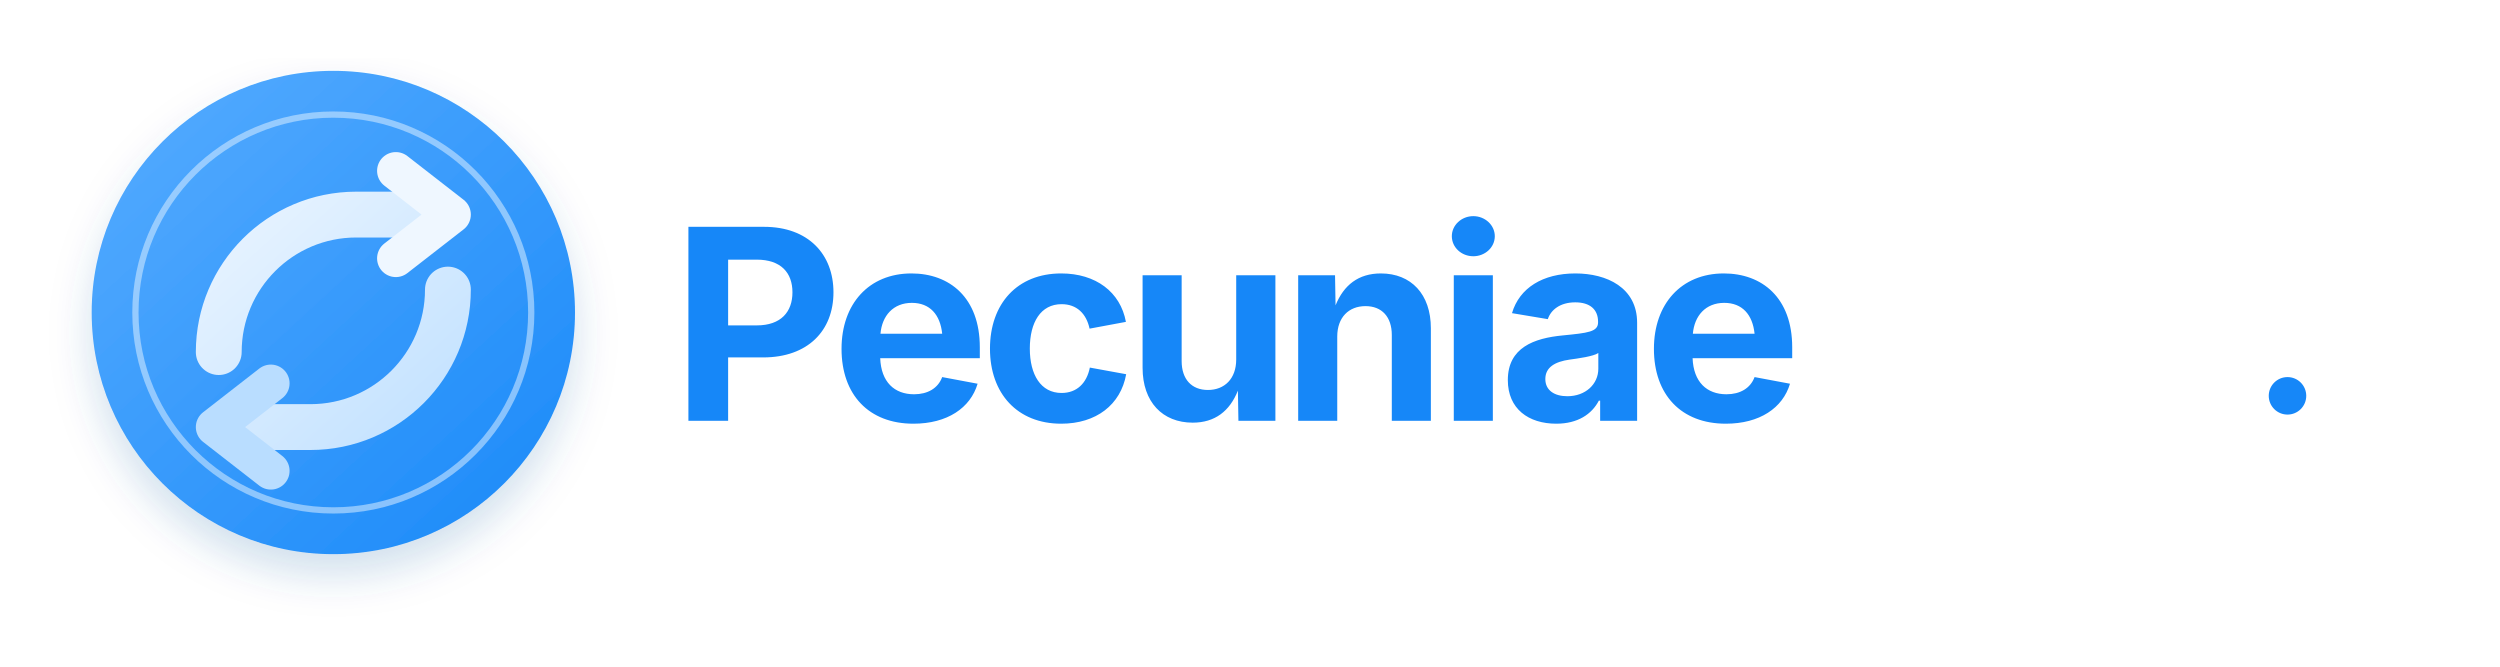
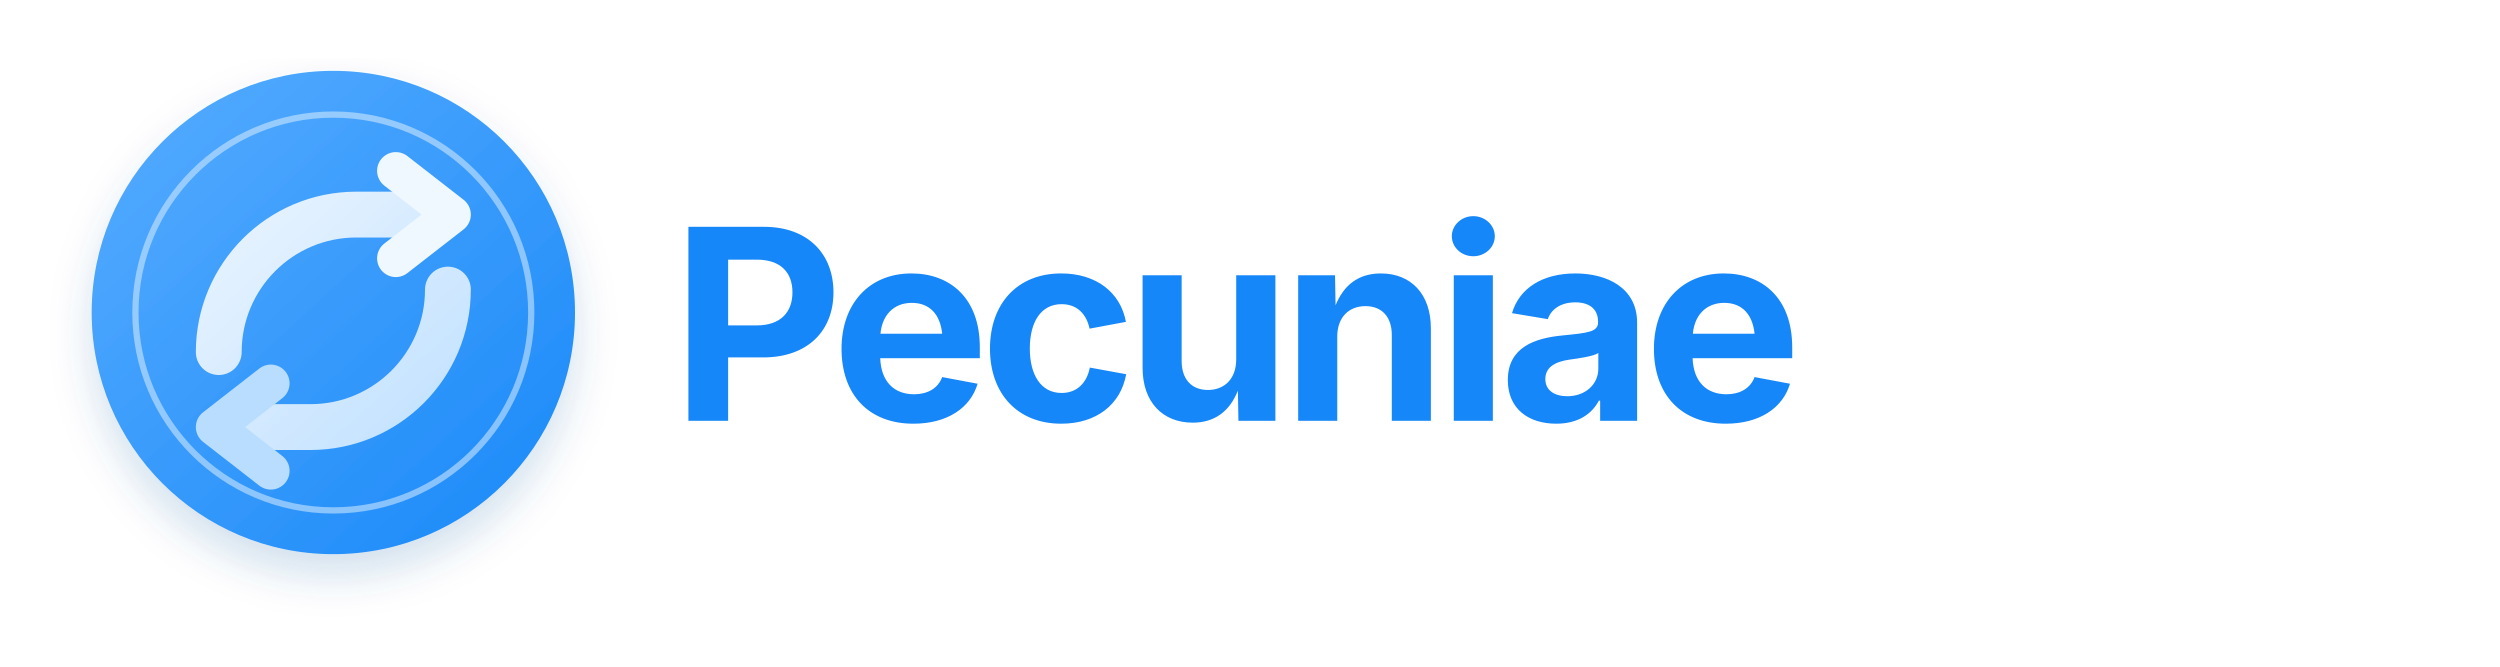
<svg xmlns="http://www.w3.org/2000/svg" width="1200" height="320" viewBox="0 0 1200 320" fill="none" role="img" aria-labelledby="title desc">
  <defs>
    <linearGradient id="coin" x1="40" y1="32" x2="274" y2="286" gradientUnits="userSpaceOnUse">
      <stop stop-color="#58ADFF" />
      <stop offset="1" stop-color="#1687F8" />
    </linearGradient>
    <linearGradient id="flow" x1="88" y1="80" x2="232" y2="240" gradientUnits="userSpaceOnUse">
      <stop stop-color="#EFF7FF" />
      <stop offset="1" stop-color="#B9DDFF" />
    </linearGradient>
    <filter id="shadow" x="18" y="18" width="284" height="294" filterUnits="userSpaceOnUse" color-interpolation-filters="sRGB">
      <feDropShadow dx="0" dy="10" stdDeviation="10" flood-color="#07559F" flood-opacity="0.18" />
    </filter>
  </defs>
  <g filter="url(#shadow)">
    <circle cx="160" cy="150" r="116" fill="url(#coin)" />
    <circle cx="160" cy="150" r="95" stroke="#D9ECFF" stroke-opacity="0.55" stroke-width="3" />
  </g>
  <path d="M105 169C105 132.55 134.55 103 171 103H210" stroke="url(#flow)" stroke-width="22" stroke-linecap="round" />
  <path d="M190 82L217 103L190 124" stroke="#EFF7FF" stroke-width="18" stroke-linecap="round" stroke-linejoin="round" />
  <path d="M215 139C215 175.45 185.45 205 149 205H110" stroke="url(#flow)" stroke-width="22" stroke-linecap="round" />
  <path d="M130 226L103 205L130 184" stroke="#B9DDFF" stroke-width="18" stroke-linecap="round" stroke-linejoin="round" />
  <text x="322" y="202" fill="#1687F8" font-family="Inter, ui-sans-serif, system-ui, -apple-system, BlinkMacSystemFont, 'Segoe UI', sans-serif" font-size="128" font-weight="700" letter-spacing="-5">Pecuniae</text>
-   <circle cx="1098" cy="190" r="9" fill="#1687F8" />
</svg>
